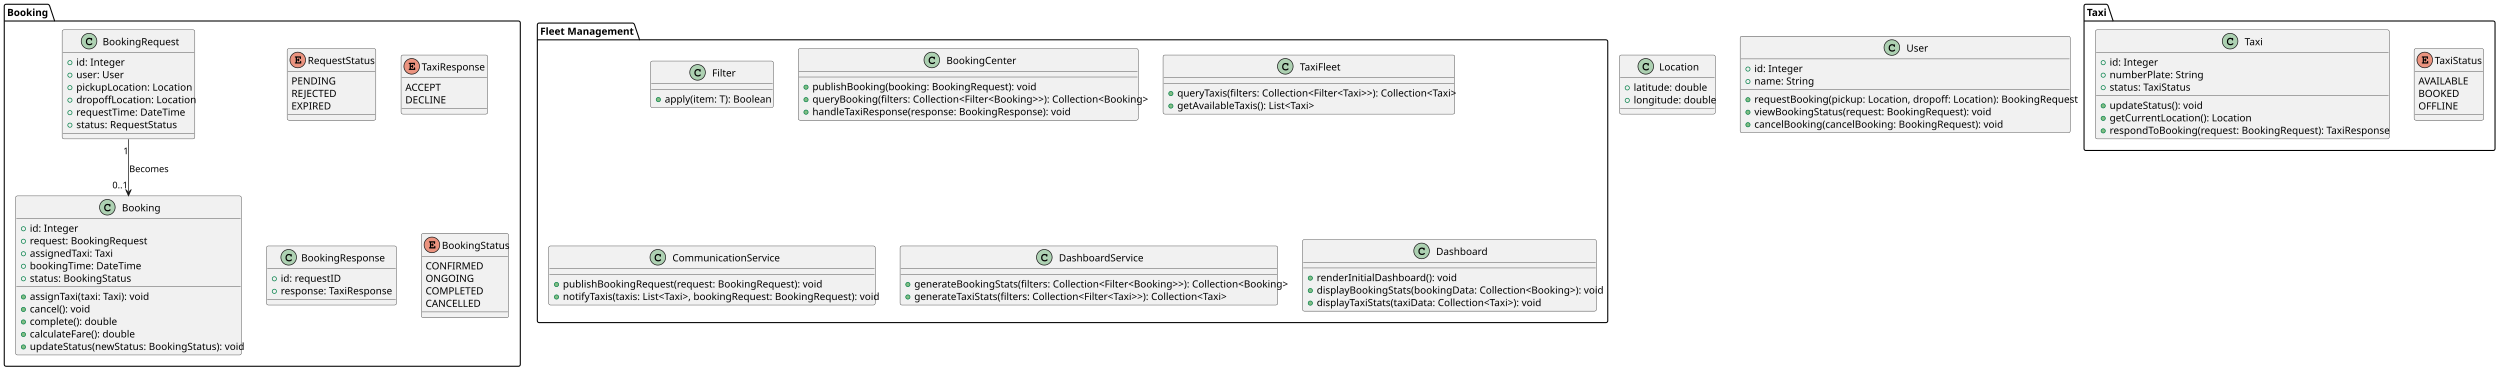
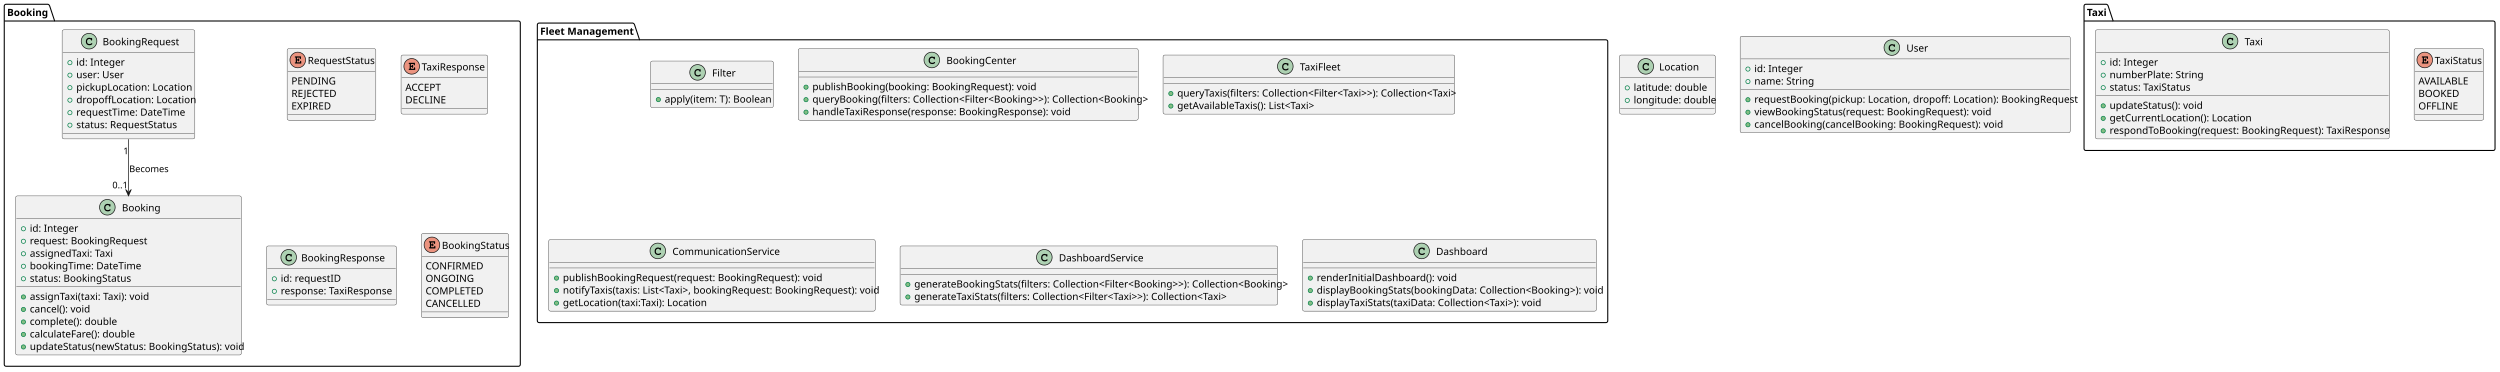
<svg xmlns="http://www.w3.org/2000/svg" contentStyleType="text/css" height="523px" preserveAspectRatio="none" style="width:3522px;height:523px;background:#FFFFFF;" version="1.1" viewBox="0 0 3522 523" width="3522px" zoomAndPan="magnify">
  <defs />
  <g>
    <g id="cluster_Booking">
      <path d="M8.5,6 L67.5,6 A3.75,3.75 0 0 1 70,8.5 L77,29.609 L730.5,29.609 A2.5,2.5 0 0 1 733,32.109 L733,513.5 A2.5,2.5 0 0 1 730.5,516 L8.5,516 A2.5,2.5 0 0 1 6,513.5 L6,8.5 A2.5,2.5 0 0 1 8.5,6 " fill="none" style="stroke:#000000;stroke-width:1.5;" />
      <line style="stroke:#000000;stroke-width:1.5;" x1="6" x2="77" y1="29.609" y2="29.609" />
      <text fill="#000000" font-family="sans-serif" font-size="14" font-weight="bold" lengthAdjust="spacing" textLength="58" x="10" y="22.533">Booking</text>
    </g>
    <g id="cluster_Taxi">
      <path d="M2938.5,6 L2967.5,6 A3.75,3.75 0 0 1 2970,8.5 L2977,29.609 L3512.5,29.609 A2.5,2.5 0 0 1 3515,32.109 L3515,209.5 A2.5,2.5 0 0 1 3512.5,212 L2938.5,212 A2.5,2.5 0 0 1 2936,209.5 L2936,8.5 A2.5,2.5 0 0 1 2938.5,6 " fill="none" style="stroke:#000000;stroke-width:1.5;" />
      <line style="stroke:#000000;stroke-width:1.5;" x1="2936" x2="2977" y1="29.609" y2="29.609" />
      <text fill="#000000" font-family="sans-serif" font-size="14" font-weight="bold" lengthAdjust="spacing" textLength="28" x="2940" y="22.533">Taxi</text>
    </g>
    <g id="cluster_Fleet Management">
      <path d="M759.5,32.5 L891.5,32.5 A3.75,3.75 0 0 1 894,35 L901,56.109 L2262.5,56.109 A2.5,2.5 0 0 1 2265,58.609 L2265,452 A2.5,2.5 0 0 1 2262.5,454.5 L759.5,454.5 A2.5,2.5 0 0 1 757,452 L757,35 A2.5,2.5 0 0 1 759.5,32.5 " fill="none" style="stroke:#000000;stroke-width:1.5;" />
      <line style="stroke:#000000;stroke-width:1.5;" x1="757" x2="901" y1="56.109" y2="56.109" />
      <text fill="#000000" font-family="sans-serif" font-size="14" font-weight="bold" lengthAdjust="spacing" textLength="131" x="761" y="49.033">Fleet Management</text>
    </g>
    <g id="elem_RequestStatus">
      <rect codeLine="16" fill="#F1F1F1" height="100.828" id="RequestStatus" rx="2.5" ry="2.5" style="stroke:#181818;stroke-width:0.5;" width="125" x="404.5" y="68.5" />
      <ellipse cx="419.5" cy="84.5" fill="#EB937F" rx="11" ry="11" style="stroke:#181818;stroke-width:1.0;" />
      <path d="M418.359,85.297 L418.359,87.797 L422.688,87.797 L422.688,86.875 Q422.688,86.266 422.922,86 Q423.172,85.734 423.547,85.734 Q423.922,85.734 424.156,86 Q424.391,86.266 424.391,86.875 L424.391,89.5 L416.391,89.5 Q415.766,89.5 415.5,89.266 Q415.25,89.031 415.25,88.641 Q415.25,88.266 415.516,88.031 Q415.781,87.797 416.391,87.797 L416.656,87.797 L416.656,81.141 L416.391,81.141 Q415.766,81.141 415.5,80.906 Q415.25,80.672 415.25,80.281 Q415.25,79.906 415.5,79.672 Q415.766,79.438 416.391,79.438 L424.016,79.438 L424.016,82.031 Q424.016,82.641 423.781,82.906 Q423.562,83.156 423.172,83.156 Q422.797,83.156 422.562,82.906 Q422.328,82.641 422.328,82.031 L422.328,81.141 L418.359,81.141 L418.359,83.594 L419.844,83.594 Q419.844,82.938 419.969,82.75 Q420.234,82.344 420.703,82.344 Q421.078,82.344 421.312,82.609 Q421.547,82.859 421.547,83.469 L421.547,85.438 Q421.547,85.984 421.422,86.172 Q421.156,86.562 420.703,86.562 Q420.234,86.562 419.969,86.156 Q419.844,85.969 419.844,85.297 L418.359,85.297 Z " fill="#000000" />
      <text fill="#000000" font-family="sans-serif" font-size="14" lengthAdjust="spacing" textLength="93" x="433.5" y="90.228">RequestStatus</text>
      <line style="stroke:#181818;stroke-width:0.5;" x1="405.5" x2="528.5" y1="100.5" y2="100.5" />
      <text fill="#000000" font-family="sans-serif" font-size="14" lengthAdjust="spacing" textLength="60" x="410.5" y="119.033">PENDING</text>
      <text fill="#000000" font-family="sans-serif" font-size="14" lengthAdjust="spacing" textLength="72" x="410.5" y="136.643">REJECTED</text>
      <text fill="#000000" font-family="sans-serif" font-size="14" lengthAdjust="spacing" textLength="58" x="410.5" y="154.252">EXPIRED</text>
      <line style="stroke:#181818;stroke-width:0.5;" x1="405.5" x2="528.5" y1="161.328" y2="161.328" />
    </g>
    <g id="elem_TaxiResponse">
      <rect codeLine="22" fill="#F1F1F1" height="83.219" id="TaxiResponse" rx="2.5" ry="2.5" style="stroke:#181818;stroke-width:0.5;" width="122" x="565" y="77.5" />
      <ellipse cx="580" cy="93.5" fill="#EB937F" rx="11" ry="11" style="stroke:#181818;stroke-width:1.0;" />
      <path d="M578.859,94.297 L578.859,96.797 L583.188,96.797 L583.188,95.875 Q583.188,95.266 583.422,95 Q583.672,94.734 584.047,94.734 Q584.422,94.734 584.656,95 Q584.891,95.266 584.891,95.875 L584.891,98.5 L576.891,98.5 Q576.266,98.5 576,98.266 Q575.75,98.031 575.75,97.641 Q575.75,97.266 576.016,97.031 Q576.281,96.797 576.891,96.797 L577.156,96.797 L577.156,90.141 L576.891,90.141 Q576.266,90.141 576,89.906 Q575.75,89.672 575.75,89.281 Q575.75,88.906 576,88.672 Q576.266,88.438 576.891,88.438 L584.516,88.438 L584.516,91.031 Q584.516,91.641 584.281,91.906 Q584.062,92.156 583.672,92.156 Q583.297,92.156 583.062,91.906 Q582.828,91.641 582.828,91.031 L582.828,90.141 L578.859,90.141 L578.859,92.594 L580.344,92.594 Q580.344,91.938 580.469,91.75 Q580.734,91.344 581.203,91.344 Q581.578,91.344 581.812,91.609 Q582.047,91.859 582.047,92.469 L582.047,94.438 Q582.047,94.984 581.922,95.172 Q581.656,95.562 581.203,95.562 Q580.734,95.562 580.469,95.156 Q580.344,94.969 580.344,94.297 L578.859,94.297 Z " fill="#000000" />
      <text fill="#000000" font-family="sans-serif" font-size="14" lengthAdjust="spacing" textLength="90" x="594" y="99.228">TaxiResponse</text>
      <line style="stroke:#181818;stroke-width:0.5;" x1="566" x2="686" y1="109.5" y2="109.5" />
      <text fill="#000000" font-family="sans-serif" font-size="14" lengthAdjust="spacing" textLength="56" x="571" y="128.033">ACCEPT</text>
      <text fill="#000000" font-family="sans-serif" font-size="14" lengthAdjust="spacing" textLength="58" x="571" y="145.643">DECLINE</text>
      <line style="stroke:#181818;stroke-width:0.5;" x1="566" x2="686" y1="152.719" y2="152.719" />
    </g>
    <g id="elem_BookingRequest">
      <rect codeLine="27" fill="#F1F1F1" height="153.656" id="BookingRequest" rx="2.5" ry="2.5" style="stroke:#181818;stroke-width:0.5;" width="187" x="87.5" y="42" />
      <ellipse cx="125.45" cy="58" fill="#ADD1B2" rx="11" ry="11" style="stroke:#181818;stroke-width:1.0;" />
      <path d="M128.216,53.875 Q128.372,53.656 128.559,53.547 Q128.747,53.438 128.966,53.438 Q129.341,53.438 129.575,53.703 Q129.809,53.953 129.809,54.562 L129.809,56.016 Q129.809,56.625 129.575,56.891 Q129.341,57.156 128.966,57.156 Q128.622,57.156 128.419,56.953 Q128.216,56.766 128.106,56.25 Q128.059,55.891 127.872,55.703 Q127.544,55.328 126.934,55.109 Q126.325,54.891 125.7,54.891 Q124.934,54.891 124.294,55.219 Q123.669,55.547 123.169,56.297 Q122.684,57.047 122.684,58.078 L122.684,59.172 Q122.684,60.406 123.575,61.234 Q124.466,62.047 126.059,62.047 Q126.997,62.047 127.653,61.797 Q128.044,61.641 128.466,61.203 Q128.731,60.938 128.872,60.859 Q129.028,60.781 129.231,60.781 Q129.559,60.781 129.809,61.047 Q130.075,61.297 130.075,61.641 Q130.075,61.984 129.731,62.391 Q129.231,62.969 128.434,63.297 Q127.356,63.75 126.059,63.75 Q124.544,63.75 123.341,63.125 Q122.356,62.625 121.669,61.562 Q120.981,60.484 120.981,59.203 L120.981,58.047 Q120.981,56.719 121.591,55.578 Q122.216,54.422 123.309,53.812 Q124.403,53.188 125.638,53.188 Q126.372,53.188 127.013,53.359 Q127.669,53.516 128.216,53.875 Z " fill="#000000" />
      <text fill="#000000" font-family="sans-serif" font-size="14" lengthAdjust="spacing" textLength="104" x="144.55" y="63.728">BookingRequest</text>
      <line style="stroke:#181818;stroke-width:0.5;" x1="88.5" x2="273.5" y1="74" y2="74" />
      <ellipse cx="98.5" cy="88.305" fill="none" rx="3" ry="3" style="stroke:#038048;stroke-width:1.0;" />
      <text fill="#000000" font-family="sans-serif" font-size="14" lengthAdjust="spacing" textLength="63" x="107.5" y="92.533">id: Integer</text>
      <ellipse cx="98.5" cy="105.914" fill="none" rx="3" ry="3" style="stroke:#038048;stroke-width:1.0;" />
      <text fill="#000000" font-family="sans-serif" font-size="14" lengthAdjust="spacing" textLength="65" x="107.5" y="110.143">user: User</text>
      <ellipse cx="98.5" cy="123.523" fill="none" rx="3" ry="3" style="stroke:#038048;stroke-width:1.0;" />
      <text fill="#000000" font-family="sans-serif" font-size="14" lengthAdjust="spacing" textLength="157" x="107.5" y="127.752">pickupLocation: Location</text>
      <ellipse cx="98.5" cy="141.133" fill="none" rx="3" ry="3" style="stroke:#038048;stroke-width:1.0;" />
      <text fill="#000000" font-family="sans-serif" font-size="14" lengthAdjust="spacing" textLength="161" x="107.5" y="145.361">dropoffLocation: Location</text>
      <ellipse cx="98.5" cy="158.742" fill="none" rx="3" ry="3" style="stroke:#038048;stroke-width:1.0;" />
      <text fill="#000000" font-family="sans-serif" font-size="14" lengthAdjust="spacing" textLength="148" x="107.5" y="162.971">requestTime: DateTime</text>
      <ellipse cx="98.5" cy="176.352" fill="none" rx="3" ry="3" style="stroke:#038048;stroke-width:1.0;" />
      <text fill="#000000" font-family="sans-serif" font-size="14" lengthAdjust="spacing" textLength="139" x="107.5" y="180.58">status: RequestStatus</text>
      <line style="stroke:#181818;stroke-width:0.5;" x1="88.5" x2="273.5" y1="187.656" y2="187.656" />
    </g>
    <g id="elem_BookingResponse">
      <rect codeLine="36" fill="#F1F1F1" height="83.219" id="BookingResponse" rx="2.5" ry="2.5" style="stroke:#181818;stroke-width:0.5;" width="183" x="375.5" y="346.5" />
      <ellipse cx="406.7" cy="362.5" fill="#ADD1B2" rx="11" ry="11" style="stroke:#181818;stroke-width:1.0;" />
      <path d="M409.466,358.375 Q409.622,358.156 409.809,358.047 Q409.997,357.938 410.216,357.938 Q410.591,357.938 410.825,358.203 Q411.059,358.453 411.059,359.062 L411.059,360.516 Q411.059,361.125 410.825,361.391 Q410.591,361.656 410.216,361.656 Q409.872,361.656 409.669,361.453 Q409.466,361.266 409.356,360.75 Q409.309,360.391 409.122,360.203 Q408.794,359.828 408.184,359.609 Q407.575,359.391 406.95,359.391 Q406.184,359.391 405.544,359.719 Q404.919,360.047 404.419,360.797 Q403.934,361.547 403.934,362.578 L403.934,363.672 Q403.934,364.906 404.825,365.734 Q405.716,366.547 407.309,366.547 Q408.247,366.547 408.903,366.297 Q409.294,366.141 409.716,365.703 Q409.981,365.438 410.122,365.359 Q410.278,365.281 410.481,365.281 Q410.809,365.281 411.059,365.547 Q411.325,365.797 411.325,366.141 Q411.325,366.484 410.981,366.891 Q410.481,367.469 409.684,367.797 Q408.606,368.25 407.309,368.25 Q405.794,368.25 404.591,367.625 Q403.606,367.125 402.919,366.062 Q402.231,364.984 402.231,363.703 L402.231,362.547 Q402.231,361.219 402.841,360.078 Q403.466,358.922 404.559,358.312 Q405.653,357.688 406.887,357.688 Q407.622,357.688 408.262,357.859 Q408.919,358.016 409.466,358.375 Z " fill="#000000" />
      <text fill="#000000" font-family="sans-serif" font-size="14" lengthAdjust="spacing" textLength="115" x="424.3" y="368.228">BookingResponse</text>
      <line style="stroke:#181818;stroke-width:0.5;" x1="376.5" x2="557.5" y1="378.5" y2="378.5" />
      <ellipse cx="386.5" cy="392.805" fill="none" rx="3" ry="3" style="stroke:#038048;stroke-width:1.0;" />
      <text fill="#000000" font-family="sans-serif" font-size="14" lengthAdjust="spacing" textLength="80" x="395.5" y="397.033">id: requestID</text>
      <ellipse cx="386.5" cy="410.414" fill="none" rx="3" ry="3" style="stroke:#038048;stroke-width:1.0;" />
      <text fill="#000000" font-family="sans-serif" font-size="14" lengthAdjust="spacing" textLength="157" x="395.5" y="414.643">response: TaxiResponse</text>
      <line style="stroke:#181818;stroke-width:0.5;" x1="376.5" x2="557.5" y1="421.719" y2="421.719" />
    </g>
    <g id="elem_BookingStatus">
      <rect codeLine="41" fill="#F1F1F1" height="118.438" id="BookingStatus" rx="2.5" ry="2.5" style="stroke:#181818;stroke-width:0.5;" width="123" x="593.5" y="329" />
      <ellipse cx="608.5" cy="345" fill="#EB937F" rx="11" ry="11" style="stroke:#181818;stroke-width:1.0;" />
      <path d="M607.359,345.797 L607.359,348.297 L611.688,348.297 L611.688,347.375 Q611.688,346.766 611.922,346.5 Q612.172,346.234 612.547,346.234 Q612.922,346.234 613.156,346.5 Q613.391,346.766 613.391,347.375 L613.391,350 L605.391,350 Q604.766,350 604.5,349.766 Q604.25,349.531 604.25,349.141 Q604.25,348.766 604.516,348.531 Q604.781,348.297 605.391,348.297 L605.656,348.297 L605.656,341.641 L605.391,341.641 Q604.766,341.641 604.5,341.406 Q604.25,341.172 604.25,340.781 Q604.25,340.406 604.5,340.172 Q604.766,339.938 605.391,339.938 L613.016,339.938 L613.016,342.531 Q613.016,343.141 612.781,343.406 Q612.562,343.656 612.172,343.656 Q611.797,343.656 611.562,343.406 Q611.328,343.141 611.328,342.531 L611.328,341.641 L607.359,341.641 L607.359,344.094 L608.844,344.094 Q608.844,343.438 608.969,343.25 Q609.234,342.844 609.703,342.844 Q610.078,342.844 610.312,343.109 Q610.547,343.359 610.547,343.969 L610.547,345.938 Q610.547,346.484 610.422,346.672 Q610.156,347.062 609.703,347.062 Q609.234,347.062 608.969,346.656 Q608.844,346.469 608.844,345.797 L607.359,345.797 Z " fill="#000000" />
      <text fill="#000000" font-family="sans-serif" font-size="14" lengthAdjust="spacing" textLength="91" x="622.5" y="350.728">BookingStatus</text>
      <line style="stroke:#181818;stroke-width:0.5;" x1="594.5" x2="715.5" y1="361" y2="361" />
      <text fill="#000000" font-family="sans-serif" font-size="14" lengthAdjust="spacing" textLength="82" x="599.5" y="379.533">CONFIRMED</text>
      <text fill="#000000" font-family="sans-serif" font-size="14" lengthAdjust="spacing" textLength="65" x="599.5" y="397.143">ONGOING</text>
      <text fill="#000000" font-family="sans-serif" font-size="14" lengthAdjust="spacing" textLength="86" x="599.5" y="414.752">COMPLETED</text>
      <text fill="#000000" font-family="sans-serif" font-size="14" lengthAdjust="spacing" textLength="82" x="599.5" y="432.361">CANCELLED</text>
      <line style="stroke:#181818;stroke-width:0.5;" x1="594.5" x2="715.5" y1="439.438" y2="439.438" />
    </g>
    <g id="elem_Booking">
      <rect codeLine="48" fill="#F1F1F1" height="224.094" id="Booking" rx="2.5" ry="2.5" style="stroke:#181818;stroke-width:0.5;" width="318" x="22" y="276" />
      <ellipse cx="151.25" cy="292" fill="#ADD1B2" rx="11" ry="11" style="stroke:#181818;stroke-width:1.0;" />
      <path d="M154.016,287.875 Q154.172,287.656 154.359,287.547 Q154.547,287.438 154.766,287.438 Q155.141,287.438 155.375,287.703 Q155.609,287.953 155.609,288.562 L155.609,290.016 Q155.609,290.625 155.375,290.891 Q155.141,291.156 154.766,291.156 Q154.422,291.156 154.219,290.953 Q154.016,290.766 153.906,290.25 Q153.859,289.891 153.672,289.703 Q153.344,289.328 152.734,289.109 Q152.125,288.891 151.5,288.891 Q150.734,288.891 150.094,289.219 Q149.469,289.547 148.969,290.297 Q148.484,291.047 148.484,292.078 L148.484,293.172 Q148.484,294.406 149.375,295.234 Q150.266,296.047 151.859,296.047 Q152.797,296.047 153.453,295.797 Q153.844,295.641 154.266,295.203 Q154.531,294.938 154.672,294.859 Q154.828,294.781 155.031,294.781 Q155.359,294.781 155.609,295.047 Q155.875,295.297 155.875,295.641 Q155.875,295.984 155.531,296.391 Q155.031,296.969 154.234,297.297 Q153.156,297.75 151.859,297.75 Q150.344,297.75 149.141,297.125 Q148.156,296.625 147.469,295.562 Q146.781,294.484 146.781,293.203 L146.781,292.047 Q146.781,290.719 147.391,289.578 Q148.016,288.422 149.109,287.812 Q150.203,287.188 151.438,287.188 Q152.172,287.188 152.812,287.359 Q153.469,287.516 154.016,287.875 Z " fill="#000000" />
      <text fill="#000000" font-family="sans-serif" font-size="14" lengthAdjust="spacing" textLength="51" x="171.75" y="297.728">Booking</text>
      <line style="stroke:#181818;stroke-width:0.5;" x1="23" x2="339" y1="308" y2="308" />
      <ellipse cx="33" cy="322.305" fill="none" rx="3" ry="3" style="stroke:#038048;stroke-width:1.0;" />
      <text fill="#000000" font-family="sans-serif" font-size="14" lengthAdjust="spacing" textLength="63" x="42" y="326.533">id: Integer</text>
      <ellipse cx="33" cy="339.914" fill="none" rx="3" ry="3" style="stroke:#038048;stroke-width:1.0;" />
      <text fill="#000000" font-family="sans-serif" font-size="14" lengthAdjust="spacing" textLength="160" x="42" y="344.143">request: BookingRequest</text>
      <ellipse cx="33" cy="357.523" fill="none" rx="3" ry="3" style="stroke:#038048;stroke-width:1.0;" />
      <text fill="#000000" font-family="sans-serif" font-size="14" lengthAdjust="spacing" textLength="117" x="42" y="361.752">assignedTaxi: Taxi</text>
      <ellipse cx="33" cy="375.133" fill="none" rx="3" ry="3" style="stroke:#038048;stroke-width:1.0;" />
      <text fill="#000000" font-family="sans-serif" font-size="14" lengthAdjust="spacing" textLength="150" x="42" y="379.361">bookingTime: DateTime</text>
      <ellipse cx="33" cy="392.742" fill="none" rx="3" ry="3" style="stroke:#038048;stroke-width:1.0;" />
      <text fill="#000000" font-family="sans-serif" font-size="14" lengthAdjust="spacing" textLength="137" x="42" y="396.971">status: BookingStatus</text>
      <line style="stroke:#181818;stroke-width:0.5;" x1="23" x2="339" y1="404.047" y2="404.047" />
      <ellipse cx="33" cy="418.352" fill="#84BE84" rx="3" ry="3" style="stroke:#038048;stroke-width:1.0;" />
      <text fill="#000000" font-family="sans-serif" font-size="14" lengthAdjust="spacing" textLength="166" x="42" y="422.58">assignTaxi(taxi: Taxi): void</text>
      <ellipse cx="33" cy="435.961" fill="#84BE84" rx="3" ry="3" style="stroke:#038048;stroke-width:1.0;" />
      <text fill="#000000" font-family="sans-serif" font-size="14" lengthAdjust="spacing" textLength="85" x="42" y="440.19">cancel(): void</text>
      <ellipse cx="33" cy="453.57" fill="#84BE84" rx="3" ry="3" style="stroke:#038048;stroke-width:1.0;" />
      <text fill="#000000" font-family="sans-serif" font-size="14" lengthAdjust="spacing" textLength="118" x="42" y="457.799">complete(): double</text>
      <ellipse cx="33" cy="471.18" fill="#84BE84" rx="3" ry="3" style="stroke:#038048;stroke-width:1.0;" />
      <text fill="#000000" font-family="sans-serif" font-size="14" lengthAdjust="spacing" textLength="147" x="42" y="475.408">calculateFare(): double</text>
      <ellipse cx="33" cy="488.789" fill="#84BE84" rx="3" ry="3" style="stroke:#038048;stroke-width:1.0;" />
      <text fill="#000000" font-family="sans-serif" font-size="14" lengthAdjust="spacing" textLength="292" x="42" y="493.018">updateStatus(newStatus: BookingStatus): void</text>
    </g>
    <g id="elem_TaxiStatus">
      <rect codeLine="65" fill="#F1F1F1" height="100.828" id="TaxiStatus" rx="2.5" ry="2.5" style="stroke:#181818;stroke-width:0.5;" width="98" x="3401" y="68.5" />
      <ellipse cx="3416" cy="84.5" fill="#EB937F" rx="11" ry="11" style="stroke:#181818;stroke-width:1.0;" />
      <path d="M3414.859,85.297 L3414.859,87.797 L3419.188,87.797 L3419.188,86.875 Q3419.188,86.266 3419.422,86 Q3419.672,85.734 3420.047,85.734 Q3420.422,85.734 3420.656,86 Q3420.891,86.266 3420.891,86.875 L3420.891,89.5 L3412.891,89.5 Q3412.266,89.5 3412,89.266 Q3411.75,89.031 3411.75,88.641 Q3411.75,88.266 3412.016,88.031 Q3412.281,87.797 3412.891,87.797 L3413.156,87.797 L3413.156,81.141 L3412.891,81.141 Q3412.266,81.141 3412,80.906 Q3411.75,80.672 3411.75,80.281 Q3411.75,79.906 3412,79.672 Q3412.266,79.438 3412.891,79.438 L3420.516,79.438 L3420.516,82.031 Q3420.516,82.641 3420.281,82.906 Q3420.062,83.156 3419.672,83.156 Q3419.297,83.156 3419.062,82.906 Q3418.828,82.641 3418.828,82.031 L3418.828,81.141 L3414.859,81.141 L3414.859,83.594 L3416.344,83.594 Q3416.344,82.938 3416.469,82.75 Q3416.734,82.344 3417.203,82.344 Q3417.578,82.344 3417.812,82.609 Q3418.047,82.859 3418.047,83.469 L3418.047,85.438 Q3418.047,85.984 3417.922,86.172 Q3417.656,86.562 3417.203,86.562 Q3416.734,86.562 3416.469,86.156 Q3416.344,85.969 3416.344,85.297 L3414.859,85.297 Z " fill="#000000" />
      <text fill="#000000" font-family="sans-serif" font-size="14" lengthAdjust="spacing" textLength="66" x="3430" y="90.228">TaxiStatus</text>
      <line style="stroke:#181818;stroke-width:0.5;" x1="3402" x2="3498" y1="100.5" y2="100.5" />
      <text fill="#000000" font-family="sans-serif" font-size="14" lengthAdjust="spacing" textLength="73" x="3407" y="119.033">AVAILABLE</text>
      <text fill="#000000" font-family="sans-serif" font-size="14" lengthAdjust="spacing" textLength="59" x="3407" y="136.643">BOOKED</text>
      <text fill="#000000" font-family="sans-serif" font-size="14" lengthAdjust="spacing" textLength="58" x="3407" y="154.252">OFFLINE</text>
      <line style="stroke:#181818;stroke-width:0.5;" x1="3402" x2="3498" y1="161.328" y2="161.328" />
    </g>
    <g id="elem_Taxi">
      <rect codeLine="71" fill="#F1F1F1" height="153.656" id="Taxi" rx="2.5" ry="2.5" style="stroke:#181818;stroke-width:0.5;" width="414" x="2952" y="42" />
      <ellipse cx="3141.75" cy="58" fill="#ADD1B2" rx="11" ry="11" style="stroke:#181818;stroke-width:1.0;" />
      <path d="M3144.516,53.875 Q3144.672,53.656 3144.859,53.547 Q3145.047,53.438 3145.266,53.438 Q3145.641,53.438 3145.875,53.703 Q3146.109,53.953 3146.109,54.562 L3146.109,56.016 Q3146.109,56.625 3145.875,56.891 Q3145.641,57.156 3145.266,57.156 Q3144.922,57.156 3144.719,56.953 Q3144.516,56.766 3144.406,56.25 Q3144.359,55.891 3144.172,55.703 Q3143.844,55.328 3143.234,55.109 Q3142.625,54.891 3142,54.891 Q3141.234,54.891 3140.594,55.219 Q3139.969,55.547 3139.469,56.297 Q3138.984,57.047 3138.984,58.078 L3138.984,59.172 Q3138.984,60.406 3139.875,61.234 Q3140.766,62.047 3142.359,62.047 Q3143.297,62.047 3143.953,61.797 Q3144.344,61.641 3144.766,61.203 Q3145.031,60.938 3145.172,60.859 Q3145.328,60.781 3145.531,60.781 Q3145.859,60.781 3146.109,61.047 Q3146.375,61.297 3146.375,61.641 Q3146.375,61.984 3146.031,62.391 Q3145.531,62.969 3144.734,63.297 Q3143.656,63.75 3142.359,63.75 Q3140.844,63.75 3139.641,63.125 Q3138.656,62.625 3137.969,61.562 Q3137.281,60.484 3137.281,59.203 L3137.281,58.047 Q3137.281,56.719 3137.891,55.578 Q3138.516,54.422 3139.609,53.812 Q3140.703,53.188 3141.938,53.188 Q3142.672,53.188 3143.312,53.359 Q3143.969,53.516 3144.516,53.875 Z " fill="#000000" />
      <text fill="#000000" font-family="sans-serif" font-size="14" lengthAdjust="spacing" textLength="26" x="3162.25" y="63.728">Taxi</text>
      <line style="stroke:#181818;stroke-width:0.5;" x1="2953" x2="3365" y1="74" y2="74" />
      <ellipse cx="2963" cy="88.305" fill="none" rx="3" ry="3" style="stroke:#038048;stroke-width:1.0;" />
      <text fill="#000000" font-family="sans-serif" font-size="14" lengthAdjust="spacing" textLength="63" x="2972" y="92.533">id: Integer</text>
      <ellipse cx="2963" cy="105.914" fill="none" rx="3" ry="3" style="stroke:#038048;stroke-width:1.0;" />
      <text fill="#000000" font-family="sans-serif" font-size="14" lengthAdjust="spacing" textLength="125" x="2972" y="110.143">numberPlate: String</text>
      <ellipse cx="2963" cy="123.523" fill="none" rx="3" ry="3" style="stroke:#038048;stroke-width:1.0;" />
      <text fill="#000000" font-family="sans-serif" font-size="14" lengthAdjust="spacing" textLength="112" x="2972" y="127.752">status: TaxiStatus</text>
      <line style="stroke:#181818;stroke-width:0.5;" x1="2953" x2="3365" y1="134.828" y2="134.828" />
      <ellipse cx="2963" cy="149.133" fill="#84BE84" rx="3" ry="3" style="stroke:#038048;stroke-width:1.0;" />
      <text fill="#000000" font-family="sans-serif" font-size="14" lengthAdjust="spacing" textLength="128" x="2972" y="153.361">updateStatus(): void</text>
      <ellipse cx="2963" cy="166.742" fill="#84BE84" rx="3" ry="3" style="stroke:#038048;stroke-width:1.0;" />
      <text fill="#000000" font-family="sans-serif" font-size="14" lengthAdjust="spacing" textLength="194" x="2972" y="170.971">getCurrentLocation(): Location</text>
      <ellipse cx="2963" cy="184.352" fill="#84BE84" rx="3" ry="3" style="stroke:#038048;stroke-width:1.0;" />
      <text fill="#000000" font-family="sans-serif" font-size="14" lengthAdjust="spacing" textLength="388" x="2972" y="188.58">respondToBooking(request: BookingRequest): TaxiResponse</text>
    </g>
    <g id="elem_Filter">
      <rect codeLine="82" fill="#F1F1F1" height="65.609" id="Filter" rx="2.5" ry="2.5" style="stroke:#181818;stroke-width:0.5;" width="173" x="916.5" y="86" />
      <ellipse cx="982.75" cy="102" fill="#ADD1B2" rx="11" ry="11" style="stroke:#181818;stroke-width:1.0;" />
      <path d="M985.516,97.875 Q985.672,97.656 985.859,97.547 Q986.047,97.438 986.266,97.438 Q986.641,97.438 986.875,97.703 Q987.109,97.953 987.109,98.562 L987.109,100.016 Q987.109,100.625 986.875,100.891 Q986.641,101.156 986.266,101.156 Q985.922,101.156 985.719,100.953 Q985.516,100.766 985.406,100.25 Q985.359,99.891 985.172,99.703 Q984.844,99.328 984.234,99.109 Q983.625,98.891 983,98.891 Q982.234,98.891 981.594,99.219 Q980.969,99.547 980.469,100.297 Q979.984,101.047 979.984,102.078 L979.984,103.172 Q979.984,104.406 980.875,105.234 Q981.766,106.047 983.359,106.047 Q984.297,106.047 984.953,105.797 Q985.344,105.641 985.766,105.203 Q986.031,104.938 986.172,104.859 Q986.328,104.781 986.531,104.781 Q986.859,104.781 987.109,105.047 Q987.375,105.297 987.375,105.641 Q987.375,105.984 987.031,106.391 Q986.531,106.969 985.734,107.297 Q984.656,107.75 983.359,107.75 Q981.844,107.75 980.641,107.125 Q979.656,106.625 978.969,105.562 Q978.281,104.484 978.281,103.203 L978.281,102.047 Q978.281,100.719 978.891,99.578 Q979.516,98.422 980.609,97.812 Q981.703,97.188 982.938,97.188 Q983.672,97.188 984.312,97.359 Q984.969,97.516 985.516,97.875 Z " fill="#000000" />
      <text fill="#000000" font-family="sans-serif" font-size="14" lengthAdjust="spacing" textLength="32" x="1003.25" y="107.728">Filter</text>
      <line style="stroke:#181818;stroke-width:0.5;" x1="917.5" x2="1088.5" y1="118" y2="118" />
      <line style="stroke:#181818;stroke-width:0.5;" x1="917.5" x2="1088.5" y1="126" y2="126" />
      <ellipse cx="927.5" cy="140.305" fill="#84BE84" rx="3" ry="3" style="stroke:#038048;stroke-width:1.0;" />
      <text fill="#000000" font-family="sans-serif" font-size="14" lengthAdjust="spacing" textLength="147" x="936.5" y="144.533">apply(item: T): Boolean</text>
    </g>
    <g id="elem_BookingCenter">
      <rect codeLine="86" fill="#F1F1F1" height="100.828" id="BookingCenter" rx="2.5" ry="2.5" style="stroke:#181818;stroke-width:0.5;" width="479" x="1124.5" y="68.5" />
      <ellipse cx="1312.75" cy="84.5" fill="#ADD1B2" rx="11" ry="11" style="stroke:#181818;stroke-width:1.0;" />
      <path d="M1315.516,80.375 Q1315.672,80.156 1315.859,80.047 Q1316.047,79.938 1316.266,79.938 Q1316.641,79.938 1316.875,80.203 Q1317.109,80.453 1317.109,81.062 L1317.109,82.516 Q1317.109,83.125 1316.875,83.391 Q1316.641,83.656 1316.266,83.656 Q1315.922,83.656 1315.719,83.453 Q1315.516,83.266 1315.406,82.75 Q1315.359,82.391 1315.172,82.203 Q1314.844,81.828 1314.234,81.609 Q1313.625,81.391 1313,81.391 Q1312.234,81.391 1311.594,81.719 Q1310.969,82.047 1310.469,82.797 Q1309.984,83.547 1309.984,84.578 L1309.984,85.672 Q1309.984,86.906 1310.875,87.734 Q1311.766,88.547 1313.359,88.547 Q1314.297,88.547 1314.953,88.297 Q1315.344,88.141 1315.766,87.703 Q1316.031,87.438 1316.172,87.359 Q1316.328,87.281 1316.531,87.281 Q1316.859,87.281 1317.109,87.547 Q1317.375,87.797 1317.375,88.141 Q1317.375,88.484 1317.031,88.891 Q1316.531,89.469 1315.734,89.797 Q1314.656,90.25 1313.359,90.25 Q1311.844,90.25 1310.641,89.625 Q1309.656,89.125 1308.969,88.062 Q1308.281,86.984 1308.281,85.703 L1308.281,84.547 Q1308.281,83.219 1308.891,82.078 Q1309.516,80.922 1310.609,80.312 Q1311.703,79.688 1312.938,79.688 Q1313.672,79.688 1314.312,79.859 Q1314.969,80.016 1315.516,80.375 Z " fill="#000000" />
      <text fill="#000000" font-family="sans-serif" font-size="14" lengthAdjust="spacing" textLength="94" x="1333.25" y="90.228">BookingCenter</text>
      <line style="stroke:#181818;stroke-width:0.5;" x1="1125.5" x2="1602.5" y1="100.5" y2="100.5" />
      <line style="stroke:#181818;stroke-width:0.5;" x1="1125.5" x2="1602.5" y1="108.5" y2="108.5" />
      <ellipse cx="1135.5" cy="122.805" fill="#84BE84" rx="3" ry="3" style="stroke:#038048;stroke-width:1.0;" />
      <text fill="#000000" font-family="sans-serif" font-size="14" lengthAdjust="spacing" textLength="302" x="1144.5" y="127.033">publishBooking(booking: BookingRequest): void</text>
      <ellipse cx="1135.5" cy="140.414" fill="#84BE84" rx="3" ry="3" style="stroke:#038048;stroke-width:1.0;" />
      <text fill="#000000" font-family="sans-serif" font-size="14" lengthAdjust="spacing" textLength="453" x="1144.5" y="144.643">queryBooking(filters: Collection&lt;Filter&lt;Booking&gt;&gt;): Collection&lt;Booking&gt;</text>
      <ellipse cx="1135.5" cy="158.023" fill="#84BE84" rx="3" ry="3" style="stroke:#038048;stroke-width:1.0;" />
      <text fill="#000000" font-family="sans-serif" font-size="14" lengthAdjust="spacing" textLength="359" x="1144.5" y="162.252">handleTaxiResponse(response: BookingResponse): void</text>
    </g>
    <g id="elem_TaxiFleet">
      <rect codeLine="92" fill="#F1F1F1" height="83.219" id="TaxiFleet" rx="2.5" ry="2.5" style="stroke:#181818;stroke-width:0.5;" width="411" x="1638.5" y="77.5" />
      <ellipse cx="1810.75" cy="93.5" fill="#ADD1B2" rx="11" ry="11" style="stroke:#181818;stroke-width:1.0;" />
      <path d="M1813.516,89.375 Q1813.672,89.156 1813.859,89.047 Q1814.047,88.938 1814.266,88.938 Q1814.641,88.938 1814.875,89.203 Q1815.109,89.453 1815.109,90.062 L1815.109,91.516 Q1815.109,92.125 1814.875,92.391 Q1814.641,92.656 1814.266,92.656 Q1813.922,92.656 1813.719,92.453 Q1813.516,92.266 1813.406,91.75 Q1813.359,91.391 1813.172,91.203 Q1812.844,90.828 1812.234,90.609 Q1811.625,90.391 1811,90.391 Q1810.234,90.391 1809.594,90.719 Q1808.969,91.047 1808.469,91.797 Q1807.984,92.547 1807.984,93.578 L1807.984,94.672 Q1807.984,95.906 1808.875,96.734 Q1809.766,97.547 1811.359,97.547 Q1812.297,97.547 1812.953,97.297 Q1813.344,97.141 1813.766,96.703 Q1814.031,96.438 1814.172,96.359 Q1814.328,96.281 1814.531,96.281 Q1814.859,96.281 1815.109,96.547 Q1815.375,96.797 1815.375,97.141 Q1815.375,97.484 1815.031,97.891 Q1814.531,98.469 1813.734,98.797 Q1812.656,99.25 1811.359,99.25 Q1809.844,99.25 1808.641,98.625 Q1807.656,98.125 1806.969,97.062 Q1806.281,95.984 1806.281,94.703 L1806.281,93.547 Q1806.281,92.219 1806.891,91.078 Q1807.516,89.922 1808.609,89.312 Q1809.703,88.688 1810.938,88.688 Q1811.672,88.688 1812.312,88.859 Q1812.969,89.016 1813.516,89.375 Z " fill="#000000" />
      <text fill="#000000" font-family="sans-serif" font-size="14" lengthAdjust="spacing" textLength="58" x="1831.25" y="99.228">TaxiFleet</text>
      <line style="stroke:#181818;stroke-width:0.5;" x1="1639.5" x2="2048.5" y1="109.5" y2="109.5" />
      <line style="stroke:#181818;stroke-width:0.5;" x1="1639.5" x2="2048.5" y1="117.5" y2="117.5" />
      <ellipse cx="1649.5" cy="131.805" fill="#84BE84" rx="3" ry="3" style="stroke:#038048;stroke-width:1.0;" />
      <text fill="#000000" font-family="sans-serif" font-size="14" lengthAdjust="spacing" textLength="385" x="1658.5" y="136.033">queryTaxis(filters: Collection&lt;Filter&lt;Taxi&gt;&gt;): Collection&lt;Taxi&gt;</text>
      <ellipse cx="1649.5" cy="149.414" fill="#84BE84" rx="3" ry="3" style="stroke:#038048;stroke-width:1.0;" />
      <text fill="#000000" font-family="sans-serif" font-size="14" lengthAdjust="spacing" textLength="192" x="1658.5" y="153.643">getAvailableTaxis(): List&lt;Taxi&gt;</text>
    </g>
    <g id="elem_CommunicationService">
-       <rect codeLine="97" fill="#F1F1F1" height="83.219" id="CommunicationService" rx="2.5" ry="2.5" style="stroke:#181818;stroke-width:0.5;" width="460" x="773" y="346.5" />
-       <ellipse cx="926.75" cy="362.5" fill="#ADD1B2" rx="11" ry="11" style="stroke:#181818;stroke-width:1.0;" />
-       <path d="M929.516,358.375 Q929.672,358.156 929.859,358.047 Q930.047,357.938 930.266,357.938 Q930.641,357.938 930.875,358.203 Q931.109,358.453 931.109,359.062 L931.109,360.516 Q931.109,361.125 930.875,361.391 Q930.641,361.656 930.266,361.656 Q929.922,361.656 929.719,361.453 Q929.516,361.266 929.406,360.75 Q929.359,360.391 929.172,360.203 Q928.844,359.828 928.234,359.609 Q927.625,359.391 927,359.391 Q926.234,359.391 925.594,359.719 Q924.969,360.047 924.469,360.797 Q923.984,361.547 923.984,362.578 L923.984,363.672 Q923.984,364.906 924.875,365.734 Q925.766,366.547 927.359,366.547 Q928.297,366.547 928.953,366.297 Q929.344,366.141 929.766,365.703 Q930.031,365.438 930.172,365.359 Q930.328,365.281 930.531,365.281 Q930.859,365.281 931.109,365.547 Q931.375,365.797 931.375,366.141 Q931.375,366.484 931.031,366.891 Q930.531,367.469 929.734,367.797 Q928.656,368.25 927.359,368.25 Q925.844,368.25 924.641,367.625 Q923.656,367.125 922.969,366.062 Q922.281,364.984 922.281,363.703 L922.281,362.547 Q922.281,361.219 922.891,360.078 Q923.516,358.922 924.609,358.312 Q925.703,357.688 926.938,357.688 Q927.672,357.688 928.312,357.859 Q928.969,358.016 929.516,358.375 Z " fill="#000000" />
-       <text fill="#000000" font-family="sans-serif" font-size="14" lengthAdjust="spacing" textLength="144" x="947.25" y="368.228">CommunicationService</text>
-       <line style="stroke:#181818;stroke-width:0.5;" x1="774" x2="1232" y1="378.5" y2="378.5" />
-       <line style="stroke:#181818;stroke-width:0.5;" x1="774" x2="1232" y1="386.5" y2="386.5" />
-       <ellipse cx="784" cy="400.805" fill="#84BE84" rx="3" ry="3" style="stroke:#038048;stroke-width:1.0;" />
-       <text fill="#000000" font-family="sans-serif" font-size="14" lengthAdjust="spacing" textLength="353" x="793" y="405.033">publishBookingRequest(request: BookingRequest): void</text>
-       <ellipse cx="784" cy="418.414" fill="#84BE84" rx="3" ry="3" style="stroke:#038048;stroke-width:1.0;" />
-       <text fill="#000000" font-family="sans-serif" font-size="14" lengthAdjust="spacing" textLength="434" x="793" y="422.643">notifyTaxis(taxis: List&lt;Taxi&gt;, bookingRequest: BookingRequest): void</text>
+       <rect codeLine="97" fill="#F1F1F1" height="100.828" id="CommunicationService" rx="2.5" ry="2.5" style="stroke:#181818;stroke-width:0.5;" width="460" x="773" y="337.5" />
+       <ellipse cx="926.75" cy="353.5" fill="#ADD1B2" rx="11" ry="11" style="stroke:#181818;stroke-width:1.0;" />
+       <path d="M929.516,349.375 Q929.672,349.156 929.859,349.047 Q930.047,348.938 930.266,348.938 Q930.641,348.938 930.875,349.203 Q931.109,349.453 931.109,350.062 L931.109,351.516 Q931.109,352.125 930.875,352.391 Q930.641,352.656 930.266,352.656 Q929.922,352.656 929.719,352.453 Q929.516,352.266 929.406,351.75 Q929.359,351.391 929.172,351.203 Q928.844,350.828 928.234,350.609 Q927.625,350.391 927,350.391 Q926.234,350.391 925.594,350.719 Q924.969,351.047 924.469,351.797 Q923.984,352.547 923.984,353.578 L923.984,354.672 Q923.984,355.906 924.875,356.734 Q925.766,357.547 927.359,357.547 Q928.297,357.547 928.953,357.297 Q929.344,357.141 929.766,356.703 Q930.031,356.438 930.172,356.359 Q930.328,356.281 930.531,356.281 Q930.859,356.281 931.109,356.547 Q931.375,356.797 931.375,357.141 Q931.375,357.484 931.031,357.891 Q930.531,358.469 929.734,358.797 Q928.656,359.25 927.359,359.25 Q925.844,359.25 924.641,358.625 Q923.656,358.125 922.969,357.062 Q922.281,355.984 922.281,354.703 L922.281,353.547 Q922.281,352.219 922.891,351.078 Q923.516,349.922 924.609,349.312 Q925.703,348.688 926.938,348.688 Q927.672,348.688 928.312,348.859 Q928.969,349.016 929.516,349.375 Z " fill="#000000" />
+       <text fill="#000000" font-family="sans-serif" font-size="14" lengthAdjust="spacing" textLength="144" x="947.25" y="359.228">CommunicationService</text>
+       <line style="stroke:#181818;stroke-width:0.5;" x1="774" x2="1232" y1="369.5" y2="369.5" />
+       <line style="stroke:#181818;stroke-width:0.5;" x1="774" x2="1232" y1="377.5" y2="377.5" />
+       <ellipse cx="784" cy="391.805" fill="#84BE84" rx="3" ry="3" style="stroke:#038048;stroke-width:1.0;" />
+       <text fill="#000000" font-family="sans-serif" font-size="14" lengthAdjust="spacing" textLength="353" x="793" y="396.033">publishBookingRequest(request: BookingRequest): void</text>
+       <ellipse cx="784" cy="409.414" fill="#84BE84" rx="3" ry="3" style="stroke:#038048;stroke-width:1.0;" />
+       <text fill="#000000" font-family="sans-serif" font-size="14" lengthAdjust="spacing" textLength="434" x="793" y="413.643">notifyTaxis(taxis: List&lt;Taxi&gt;, bookingRequest: BookingRequest): void</text>
+       <ellipse cx="784" cy="427.023" fill="#84BE84" rx="3" ry="3" style="stroke:#038048;stroke-width:1.0;" />
+       <text fill="#000000" font-family="sans-serif" font-size="14" lengthAdjust="spacing" textLength="197" x="793" y="431.252">getLocation(taxi:Taxi): Location</text>
    </g>
    <g id="elem_DashboardService">
-       <rect codeLine="102" fill="#F1F1F1" height="83.219" id="DashboardService" rx="2.5" ry="2.5" style="stroke:#181818;stroke-width:0.5;" width="532" x="1268" y="346.5" />
+       <rect codeLine="103" fill="#F1F1F1" height="83.219" id="DashboardService" rx="2.5" ry="2.5" style="stroke:#181818;stroke-width:0.5;" width="532" x="1268" y="346.5" />
      <ellipse cx="1471.25" cy="362.5" fill="#ADD1B2" rx="11" ry="11" style="stroke:#181818;stroke-width:1.0;" />
      <path d="M1474.016,358.375 Q1474.172,358.156 1474.359,358.047 Q1474.547,357.938 1474.766,357.938 Q1475.141,357.938 1475.375,358.203 Q1475.609,358.453 1475.609,359.062 L1475.609,360.516 Q1475.609,361.125 1475.375,361.391 Q1475.141,361.656 1474.766,361.656 Q1474.422,361.656 1474.219,361.453 Q1474.016,361.266 1473.906,360.75 Q1473.859,360.391 1473.672,360.203 Q1473.344,359.828 1472.734,359.609 Q1472.125,359.391 1471.5,359.391 Q1470.734,359.391 1470.094,359.719 Q1469.469,360.047 1468.969,360.797 Q1468.484,361.547 1468.484,362.578 L1468.484,363.672 Q1468.484,364.906 1469.375,365.734 Q1470.266,366.547 1471.859,366.547 Q1472.797,366.547 1473.453,366.297 Q1473.844,366.141 1474.266,365.703 Q1474.531,365.438 1474.672,365.359 Q1474.828,365.281 1475.031,365.281 Q1475.359,365.281 1475.609,365.547 Q1475.875,365.797 1475.875,366.141 Q1475.875,366.484 1475.531,366.891 Q1475.031,367.469 1474.234,367.797 Q1473.156,368.25 1471.859,368.25 Q1470.344,368.25 1469.141,367.625 Q1468.156,367.125 1467.469,366.062 Q1466.781,364.984 1466.781,363.703 L1466.781,362.547 Q1466.781,361.219 1467.391,360.078 Q1468.016,358.922 1469.109,358.312 Q1470.203,357.688 1471.438,357.688 Q1472.172,357.688 1472.812,357.859 Q1473.469,358.016 1474.016,358.375 Z " fill="#000000" />
      <text fill="#000000" font-family="sans-serif" font-size="14" lengthAdjust="spacing" textLength="117" x="1491.75" y="368.228">DashboardService</text>
      <line style="stroke:#181818;stroke-width:0.5;" x1="1269" x2="1799" y1="378.5" y2="378.5" />
      <line style="stroke:#181818;stroke-width:0.5;" x1="1269" x2="1799" y1="386.5" y2="386.5" />
      <ellipse cx="1279" cy="400.805" fill="#84BE84" rx="3" ry="3" style="stroke:#038048;stroke-width:1.0;" />
      <text fill="#000000" font-family="sans-serif" font-size="14" lengthAdjust="spacing" textLength="506" x="1288" y="405.033">generateBookingStats(filters: Collection&lt;Filter&lt;Booking&gt;&gt;): Collection&lt;Booking&gt;</text>
      <ellipse cx="1279" cy="418.414" fill="#84BE84" rx="3" ry="3" style="stroke:#038048;stroke-width:1.0;" />
      <text fill="#000000" font-family="sans-serif" font-size="14" lengthAdjust="spacing" textLength="431" x="1288" y="422.643">generateTaxiStats(filters: Collection&lt;Filter&lt;Taxi&gt;&gt;): Collection&lt;Taxi&gt;</text>
    </g>
    <g id="elem_Dashboard">
-       <rect codeLine="107" fill="#F1F1F1" height="100.828" id="Dashboard" rx="2.5" ry="2.5" style="stroke:#181818;stroke-width:0.5;" width="414" x="1835" y="337.5" />
+       <rect codeLine="108" fill="#F1F1F1" height="100.828" id="Dashboard" rx="2.5" ry="2.5" style="stroke:#181818;stroke-width:0.5;" width="414" x="1835" y="337.5" />
      <ellipse cx="2002.75" cy="353.5" fill="#ADD1B2" rx="11" ry="11" style="stroke:#181818;stroke-width:1.0;" />
      <path d="M2005.516,349.375 Q2005.672,349.156 2005.859,349.047 Q2006.047,348.938 2006.266,348.938 Q2006.641,348.938 2006.875,349.203 Q2007.109,349.453 2007.109,350.062 L2007.109,351.516 Q2007.109,352.125 2006.875,352.391 Q2006.641,352.656 2006.266,352.656 Q2005.922,352.656 2005.719,352.453 Q2005.516,352.266 2005.406,351.75 Q2005.359,351.391 2005.172,351.203 Q2004.844,350.828 2004.234,350.609 Q2003.625,350.391 2003,350.391 Q2002.234,350.391 2001.594,350.719 Q2000.969,351.047 2000.469,351.797 Q1999.984,352.547 1999.984,353.578 L1999.984,354.672 Q1999.984,355.906 2000.875,356.734 Q2001.766,357.547 2003.359,357.547 Q2004.297,357.547 2004.953,357.297 Q2005.344,357.141 2005.766,356.703 Q2006.031,356.438 2006.172,356.359 Q2006.328,356.281 2006.531,356.281 Q2006.859,356.281 2007.109,356.547 Q2007.375,356.797 2007.375,357.141 Q2007.375,357.484 2007.031,357.891 Q2006.531,358.469 2005.734,358.797 Q2004.656,359.25 2003.359,359.25 Q2001.844,359.25 2000.641,358.625 Q1999.656,358.125 1998.969,357.062 Q1998.281,355.984 1998.281,354.703 L1998.281,353.547 Q1998.281,352.219 1998.891,351.078 Q1999.516,349.922 2000.609,349.312 Q2001.703,348.688 2002.938,348.688 Q2003.672,348.688 2004.312,348.859 Q2004.969,349.016 2005.516,349.375 Z " fill="#000000" />
      <text fill="#000000" font-family="sans-serif" font-size="14" lengthAdjust="spacing" textLength="70" x="2023.25" y="359.228">Dashboard</text>
      <line style="stroke:#181818;stroke-width:0.5;" x1="1836" x2="2248" y1="369.5" y2="369.5" />
      <line style="stroke:#181818;stroke-width:0.5;" x1="1836" x2="2248" y1="377.5" y2="377.5" />
      <ellipse cx="1846" cy="391.805" fill="#84BE84" rx="3" ry="3" style="stroke:#038048;stroke-width:1.0;" />
      <text fill="#000000" font-family="sans-serif" font-size="14" lengthAdjust="spacing" textLength="188" x="1855" y="396.033">renderInitialDashboard(): void</text>
      <ellipse cx="1846" cy="409.414" fill="#84BE84" rx="3" ry="3" style="stroke:#038048;stroke-width:1.0;" />
      <text fill="#000000" font-family="sans-serif" font-size="14" lengthAdjust="spacing" textLength="388" x="1855" y="413.643">displayBookingStats(bookingData: Collection&lt;Booking&gt;): void</text>
      <ellipse cx="1846" cy="427.023" fill="#84BE84" rx="3" ry="3" style="stroke:#038048;stroke-width:1.0;" />
      <text fill="#000000" font-family="sans-serif" font-size="14" lengthAdjust="spacing" textLength="309" x="1855" y="431.252">displayTaxiStats(taxiData: Collection&lt;Taxi&gt;): void</text>
    </g>
    <g id="elem_Location">
      <rect codeLine="2" fill="#F1F1F1" height="83.219" id="Location" rx="2.5" ry="2.5" style="stroke:#181818;stroke-width:0.5;" width="135" x="2281.5" y="77.5" />
      <ellipse cx="2318.55" cy="93.5" fill="#ADD1B2" rx="11" ry="11" style="stroke:#181818;stroke-width:1.0;" />
      <path d="M2321.316,89.375 Q2321.472,89.156 2321.659,89.047 Q2321.847,88.938 2322.066,88.938 Q2322.441,88.938 2322.675,89.203 Q2322.909,89.453 2322.909,90.062 L2322.909,91.516 Q2322.909,92.125 2322.675,92.391 Q2322.441,92.656 2322.066,92.656 Q2321.722,92.656 2321.519,92.453 Q2321.316,92.266 2321.206,91.75 Q2321.159,91.391 2320.972,91.203 Q2320.644,90.828 2320.034,90.609 Q2319.425,90.391 2318.8,90.391 Q2318.034,90.391 2317.394,90.719 Q2316.769,91.047 2316.269,91.797 Q2315.784,92.547 2315.784,93.578 L2315.784,94.672 Q2315.784,95.906 2316.675,96.734 Q2317.566,97.547 2319.159,97.547 Q2320.097,97.547 2320.753,97.297 Q2321.144,97.141 2321.566,96.703 Q2321.831,96.438 2321.972,96.359 Q2322.128,96.281 2322.331,96.281 Q2322.659,96.281 2322.909,96.547 Q2323.175,96.797 2323.175,97.141 Q2323.175,97.484 2322.831,97.891 Q2322.331,98.469 2321.534,98.797 Q2320.456,99.25 2319.159,99.25 Q2317.644,99.25 2316.441,98.625 Q2315.456,98.125 2314.769,97.062 Q2314.081,95.984 2314.081,94.703 L2314.081,93.547 Q2314.081,92.219 2314.691,91.078 Q2315.316,89.922 2316.409,89.312 Q2317.503,88.688 2318.738,88.688 Q2319.472,88.688 2320.113,88.859 Q2320.769,89.016 2321.316,89.375 Z " fill="#000000" />
      <text fill="#000000" font-family="sans-serif" font-size="14" lengthAdjust="spacing" textLength="54" x="2337.45" y="99.228">Location</text>
      <line style="stroke:#181818;stroke-width:0.5;" x1="2282.5" x2="2415.5" y1="109.5" y2="109.5" />
      <ellipse cx="2292.5" cy="123.805" fill="none" rx="3" ry="3" style="stroke:#038048;stroke-width:1.0;" />
      <text fill="#000000" font-family="sans-serif" font-size="14" lengthAdjust="spacing" textLength="97" x="2301.5" y="128.033">latitude: double</text>
      <ellipse cx="2292.5" cy="141.414" fill="none" rx="3" ry="3" style="stroke:#038048;stroke-width:1.0;" />
      <text fill="#000000" font-family="sans-serif" font-size="14" lengthAdjust="spacing" textLength="109" x="2301.5" y="145.643">longitude: double</text>
      <line style="stroke:#181818;stroke-width:0.5;" x1="2282.5" x2="2415.5" y1="152.719" y2="152.719" />
    </g>
    <g id="elem_User">
      <rect codeLine="7" fill="#F1F1F1" height="136.047" id="User" rx="2.5" ry="2.5" style="stroke:#181818;stroke-width:0.5;" width="465" x="2451.5" y="51" />
      <ellipse cx="2665.25" cy="67" fill="#ADD1B2" rx="11" ry="11" style="stroke:#181818;stroke-width:1.0;" />
      <path d="M2668.016,62.875 Q2668.172,62.656 2668.359,62.547 Q2668.547,62.438 2668.766,62.438 Q2669.141,62.438 2669.375,62.703 Q2669.609,62.953 2669.609,63.562 L2669.609,65.016 Q2669.609,65.625 2669.375,65.891 Q2669.141,66.156 2668.766,66.156 Q2668.422,66.156 2668.219,65.953 Q2668.016,65.766 2667.906,65.25 Q2667.859,64.891 2667.672,64.703 Q2667.344,64.328 2666.734,64.109 Q2666.125,63.891 2665.5,63.891 Q2664.734,63.891 2664.094,64.219 Q2663.469,64.547 2662.969,65.297 Q2662.484,66.047 2662.484,67.078 L2662.484,68.172 Q2662.484,69.406 2663.375,70.234 Q2664.266,71.047 2665.859,71.047 Q2666.797,71.047 2667.453,70.797 Q2667.844,70.641 2668.266,70.203 Q2668.531,69.938 2668.672,69.859 Q2668.828,69.781 2669.031,69.781 Q2669.359,69.781 2669.609,70.047 Q2669.875,70.297 2669.875,70.641 Q2669.875,70.984 2669.531,71.391 Q2669.031,71.969 2668.234,72.297 Q2667.156,72.75 2665.859,72.75 Q2664.344,72.75 2663.141,72.125 Q2662.156,71.625 2661.469,70.562 Q2660.781,69.484 2660.781,68.203 L2660.781,67.047 Q2660.781,65.719 2661.391,64.578 Q2662.016,63.422 2663.109,62.812 Q2664.203,62.188 2665.438,62.188 Q2666.172,62.188 2666.812,62.359 Q2667.469,62.516 2668.016,62.875 Z " fill="#000000" />
      <text fill="#000000" font-family="sans-serif" font-size="14" lengthAdjust="spacing" textLength="29" x="2685.75" y="72.728">User</text>
      <line style="stroke:#181818;stroke-width:0.5;" x1="2452.5" x2="2915.5" y1="83" y2="83" />
      <ellipse cx="2462.5" cy="97.305" fill="none" rx="3" ry="3" style="stroke:#038048;stroke-width:1.0;" />
      <text fill="#000000" font-family="sans-serif" font-size="14" lengthAdjust="spacing" textLength="63" x="2471.5" y="101.533">id: Integer</text>
      <ellipse cx="2462.5" cy="114.914" fill="none" rx="3" ry="3" style="stroke:#038048;stroke-width:1.0;" />
      <text fill="#000000" font-family="sans-serif" font-size="14" lengthAdjust="spacing" textLength="80" x="2471.5" y="119.143">name: String</text>
      <line style="stroke:#181818;stroke-width:0.5;" x1="2452.5" x2="2915.5" y1="126.219" y2="126.219" />
      <ellipse cx="2462.5" cy="140.523" fill="#84BE84" rx="3" ry="3" style="stroke:#038048;stroke-width:1.0;" />
      <text fill="#000000" font-family="sans-serif" font-size="14" lengthAdjust="spacing" textLength="439" x="2471.5" y="144.752">requestBooking(pickup: Location, dropoff: Location): BookingRequest</text>
      <ellipse cx="2462.5" cy="158.133" fill="#84BE84" rx="3" ry="3" style="stroke:#038048;stroke-width:1.0;" />
      <text fill="#000000" font-family="sans-serif" font-size="14" lengthAdjust="spacing" textLength="322" x="2471.5" y="162.361">viewBookingStatus(request: BookingRequest): void</text>
      <ellipse cx="2462.5" cy="175.742" fill="#84BE84" rx="3" ry="3" style="stroke:#038048;stroke-width:1.0;" />
      <text fill="#000000" font-family="sans-serif" font-size="14" lengthAdjust="spacing" textLength="340" x="2471.5" y="179.971">cancelBooking(cancelBooking: BookingRequest): void</text>
    </g>
    <g id="link_BookingRequest_Booking">
      <path codeLine="61" d="M181,196.15 C181,220.97 181,243.05 181,269.89 " fill="none" id="BookingRequest-to-Booking" style="stroke:#181818;stroke-width:1.0;" />
      <polygon fill="#181818" points="181,275.89,185,266.89,181,270.89,177,266.89,181,275.89" style="stroke:#181818;stroke-width:1.0;" />
      <text fill="#000000" font-family="sans-serif" font-size="13" lengthAdjust="spacing" textLength="55" x="182" y="242.495">Becomes</text>
      <text fill="#000000" font-family="sans-serif" font-size="13" lengthAdjust="spacing" textLength="7" x="173.688" y="217.26">1</text>
      <text fill="#000000" font-family="sans-serif" font-size="13" lengthAdjust="spacing" textLength="22" x="158.261" y="265.324">0..1</text>
    </g>
  </g>
</svg>
